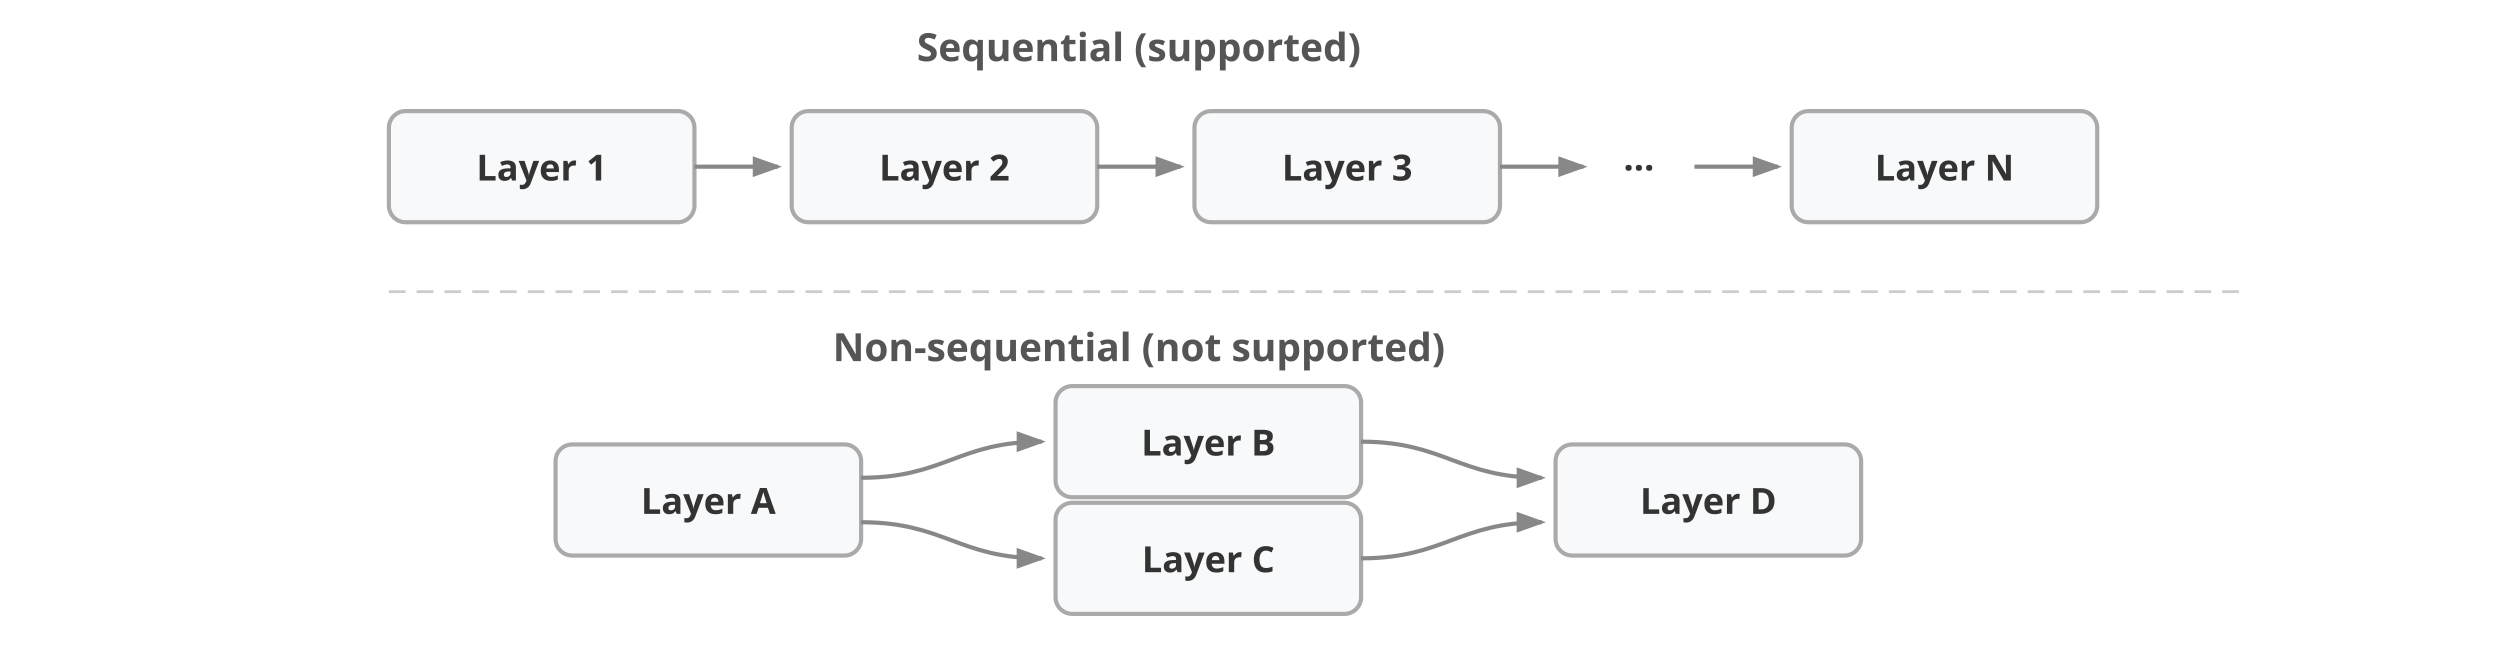
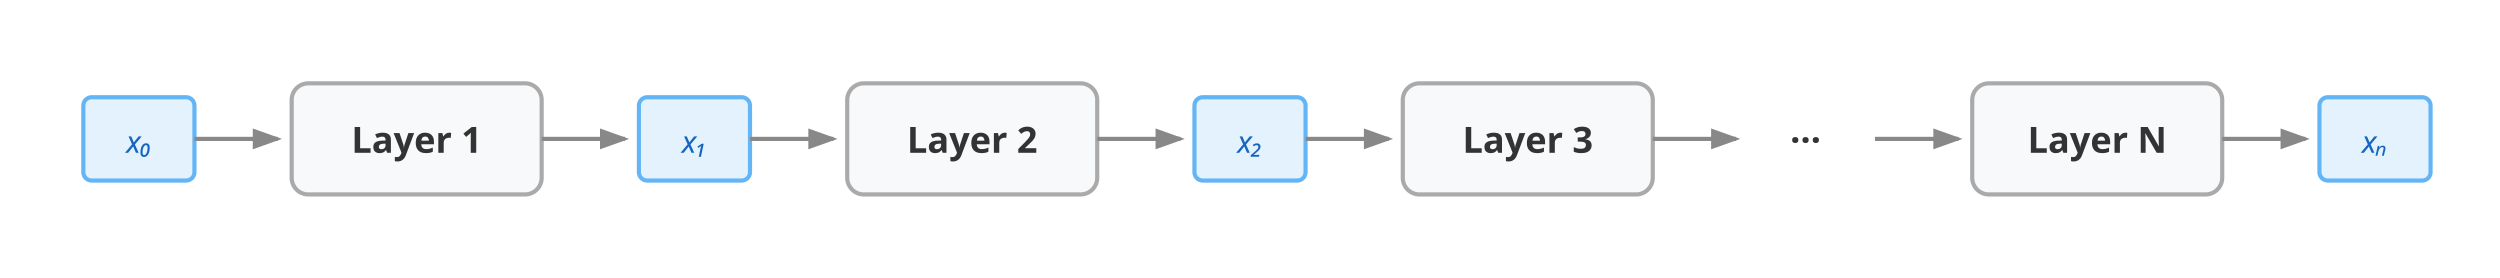
- <svg xmlns="http://www.w3.org/2000/svg" viewBox="0 0 900 240" width="100%" style="max-width: 900px;">
+ <svg xmlns="http://www.w3.org/2000/svg" viewBox="0 0 900 100" width="100%" style="max-width: 900px;">
  <defs>
    <style>
      .layer-box { fill: #f8f9fa; stroke: #aaa; stroke-width: 1.5; rx: 6; }
+       .tensor-box { fill: #e3f2fd; stroke: #64b5f6; stroke-width: 1.5; rx: 3; }
      .layer-text { font: bold 13px sans-serif; fill: #333; text-anchor: middle; }
-       .title { font: bold 14px sans-serif; fill: #555; text-anchor: middle; }
-       .divider { stroke: #ccc; stroke-width: 1; stroke-dasharray: 6,4; }
+       .tensor-text { font: italic 11px sans-serif; fill: #1565c0; text-anchor: middle; }
      .conn { stroke: #888; stroke-width: 1.5; fill: none; marker-end: url(#arr); }
    </style>
    <marker id="arr" markerWidth="7" markerHeight="5" refX="6" refY="2.5" orient="auto">
      <polygon points="0 0, 7 2.5, 0 5" fill="#888" />
    </marker>
  </defs>
-   <text x="410" y="22" class="title">Sequential (supported)</text>
-   <rect x="140" y="40" width="110" height="40" class="layer-box" />
-   <text x="195" y="65" class="layer-text">Layer 1</text>
-   <path d="M250,60 L280,60" class="conn" />
-   <rect x="285" y="40" width="110" height="40" class="layer-box" />
-   <text x="340" y="65" class="layer-text">Layer 2</text>
-   <path d="M395,60 L425,60" class="conn" />
-   <rect x="430" y="40" width="110" height="40" class="layer-box" />
-   <text x="485" y="65" class="layer-text">Layer 3</text>
-   <path d="M540,60 L570,60" class="conn" />
-   <text x="590" y="65" class="layer-text">···</text>
-   <path d="M610,60 L640,60" class="conn" />
-   <rect x="645" y="40" width="110" height="40" class="layer-box" />
-   <text x="700" y="65" class="layer-text">Layer N</text>
-   <line x1="140" y1="105" x2="810" y2="105" class="divider" />
-   <text x="410" y="130" class="title">Non-sequential (not supported)</text>
-   <rect x="200" y="160" width="110" height="40" class="layer-box" />
-   <text x="255" y="185" class="layer-text">Layer A</text>
-   <path d="M310,172 C340,172 345,159 375,159" class="conn" />
-   <path d="M310,188 C340,188 345,201 375,201" class="conn" />
-   <rect x="380" y="139" width="110" height="40" class="layer-box" />
-   <text x="435" y="164" class="layer-text">Layer B</text>
-   <rect x="380" y="181" width="110" height="40" class="layer-box" />
-   <text x="435" y="206" class="layer-text">Layer C</text>
-   <path d="M490,159 C520,159 525,172 555,172" class="conn" />
-   <path d="M490,201 C520,201 525,188 555,188" class="conn" />
-   <rect x="560" y="160" width="110" height="40" class="layer-box" />
-   <text x="615" y="185" class="layer-text">Layer D</text>
+   <rect x="30" y="35" width="40" height="30" class="tensor-box" />
+   <text x="50" y="55" class="tensor-text">x₀</text>
+   <path d="M70,50 L100,50" class="conn" />
+   <rect x="105" y="30" width="90" height="40" class="layer-box" />
+   <text x="150" y="55" class="layer-text">Layer 1</text>
+   <path d="M195,50 L225,50" class="conn" />
+   <rect x="230" y="35" width="40" height="30" class="tensor-box" />
+   <text x="250" y="55" class="tensor-text">x₁</text>
+   <path d="M270,50 L300,50" class="conn" />
+   <rect x="305" y="30" width="90" height="40" class="layer-box" />
+   <text x="350" y="55" class="layer-text">Layer 2</text>
+   <path d="M395,50 L425,50" class="conn" />
+   <rect x="430" y="35" width="40" height="30" class="tensor-box" />
+   <text x="450" y="55" class="tensor-text">x₂</text>
+   <path d="M470,50 L500,50" class="conn" />
+   <rect x="505" y="30" width="90" height="40" class="layer-box" />
+   <text x="550" y="55" class="layer-text">Layer 3</text>
+   <path d="M595,50 L625,50" class="conn" />
+   <text x="650" y="55" class="layer-text">···</text>
+   <path d="M675,50 L705,50" class="conn" />
+   <rect x="710" y="30" width="90" height="40" class="layer-box" />
+   <text x="755" y="55" class="layer-text">Layer N</text>
+   <path d="M800,50 L830,50" class="conn" />
+   <rect x="835" y="35" width="40" height="30" class="tensor-box" />
+   <text x="855" y="55" class="tensor-text">xₙ</text>
</svg>
